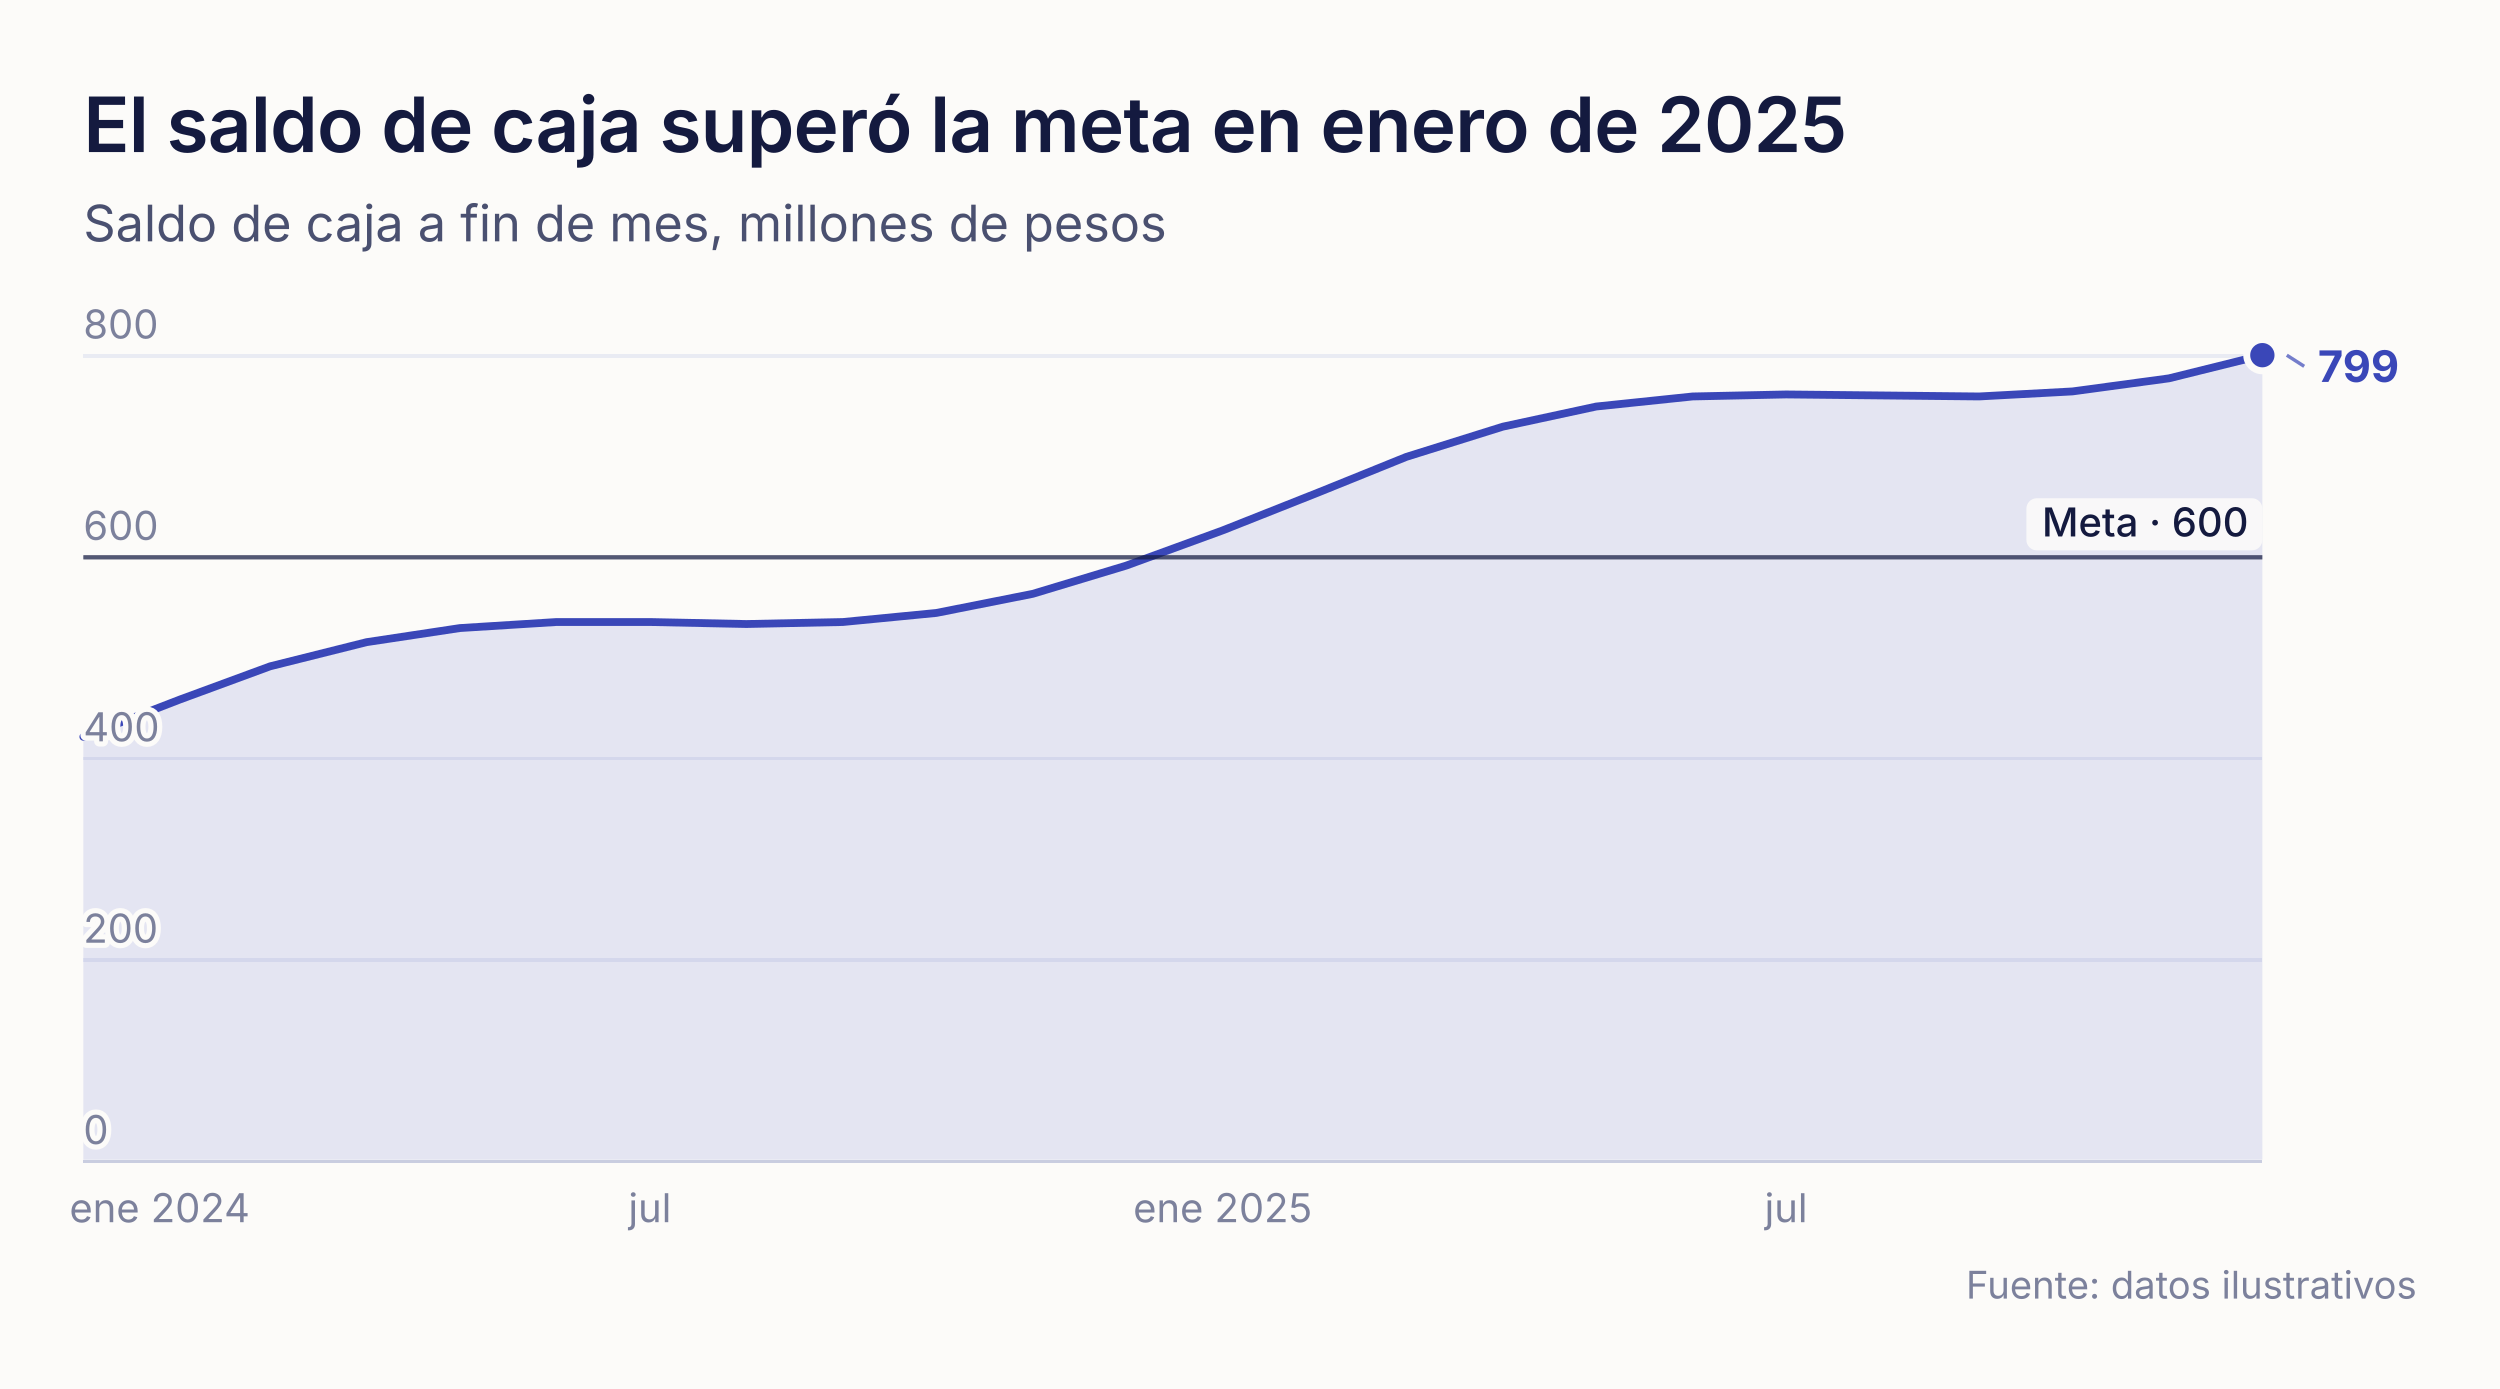
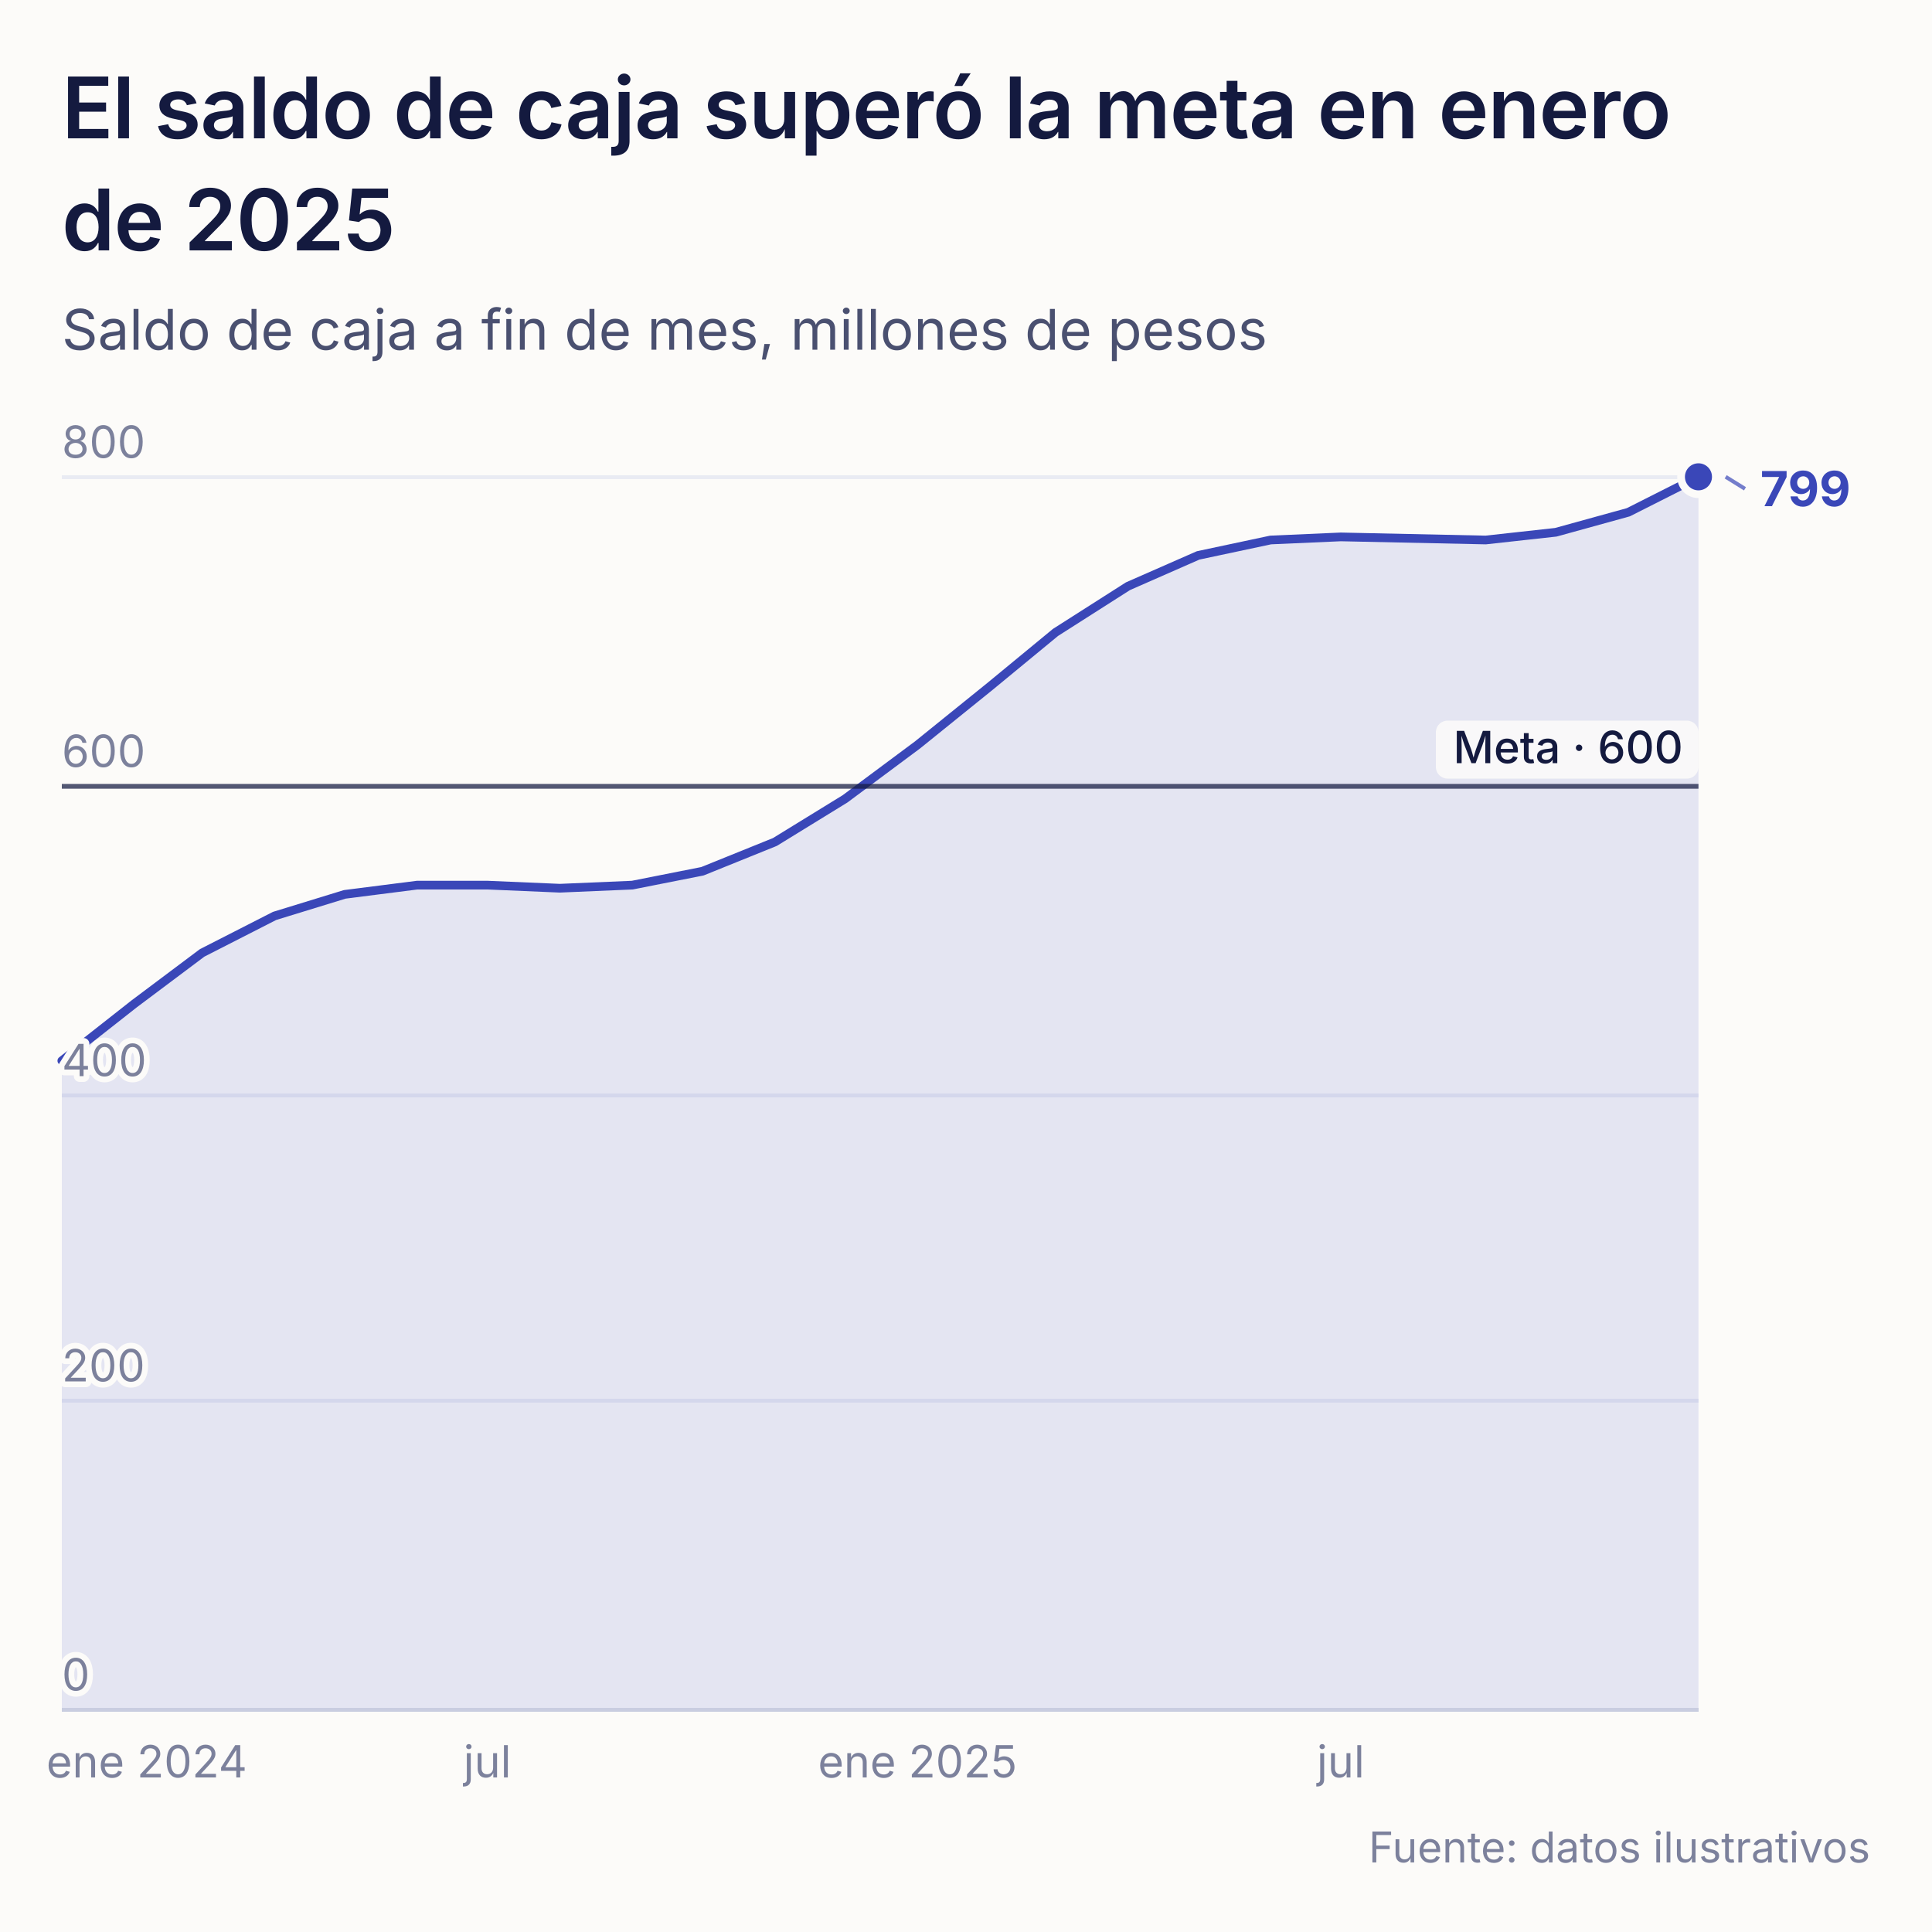
- <svg xmlns="http://www.w3.org/2000/svg" viewBox="0 0 720 400" width="720" height="400" role="img" aria-labelledby="pacuiqmi-t pacuiqmi-d" font-family="'Mozilla Text', 'Inter', system-ui, -apple-system, 'Segoe UI', Roboto, sans-serif" class="pa-chart" data-pa-type="area" data-pa-mode="light" style="max-width:100%;height:auto;font-variant-numeric:lining-nums">
+ <svg xmlns="http://www.w3.org/2000/svg" viewBox="0 0 500 500" width="500" height="500" role="img" aria-labelledby="pacuip3e-t pacuip3e-d" font-family="'Mozilla Text', 'Inter', system-ui, -apple-system, 'Segoe UI', Roboto, sans-serif" class="pa-chart" data-pa-type="area" data-pa-mode="light" style="display:block;width:100%;height:auto;max-width:100%;max-height:100%;font-variant-numeric:lining-nums">
  <style>.pa-m{transition:opacity .15s ease}.pa-focus .pa-m{opacity:.28}.pa-focus .pa-m.pa-on{opacity:1}</style>
-   <rect width="720" height="400" fill="#FCFBF9" />
+   <rect width="500" height="500" fill="#FCFBF9" />
  <g class="pa-header">
-     <text x="24" y="43.8" fill="#141A3F" font-size="22" font-weight="600" letter-spacing="-0.01em">El saldo de caja superó la meta en enero de 2025</text>
-     <text x="24" y="69.5" fill="#4A5070" font-size="14.5">Saldo de caja a fin de mes, millones de pesos</text>
+     <text x="16" y="35.8" fill="#141A3F" font-size="22" font-weight="600" letter-spacing="-0.01em">El saldo de caja superó la meta en enero</text>
+     <text x="16" y="64.8" fill="#141A3F" font-size="22" font-weight="600" letter-spacing="-0.01em">de 2025</text>
+     <text x="16" y="90.5" fill="#4A5070" font-size="14.5">Saldo de caja a fin de mes, millones de pesos</text>
  </g>
  <g class="pa-body">
    <g class="pa-grid">
-       <line x1="24" x2="651.56" y1="334.5" y2="334.5" stroke="#C9CDE0" stroke-width="1" shape-rendering="crispEdges" />
-       <line x1="24" x2="651.56" y1="276.5" y2="276.5" stroke="#E9EBF3" stroke-width="1" shape-rendering="crispEdges" />
-       <line x1="24" x2="651.56" y1="218.5" y2="218.5" stroke="#E9EBF3" stroke-width="1" shape-rendering="crispEdges" />
-       <line x1="24" x2="651.56" y1="160.5" y2="160.5" stroke="#E9EBF3" stroke-width="1" shape-rendering="crispEdges" />
-       <line x1="24" x2="651.56" y1="102.5" y2="102.5" stroke="#E9EBF3" stroke-width="1" shape-rendering="crispEdges" />
+       <line x1="16" x2="439.56" y1="442.5" y2="442.5" stroke="#C9CDE0" stroke-width="1" shape-rendering="crispEdges" />
+       <line x1="16" x2="439.56" y1="362.5" y2="362.5" stroke="#E9EBF3" stroke-width="1" shape-rendering="crispEdges" />
+       <line x1="16" x2="439.56" y1="283.5" y2="283.5" stroke="#E9EBF3" stroke-width="1" shape-rendering="crispEdges" />
+       <line x1="16" x2="439.56" y1="203.5" y2="203.5" stroke="#E9EBF3" stroke-width="1" shape-rendering="crispEdges" />
+       <line x1="16" x2="439.56" y1="123.5" y2="123.5" stroke="#E9EBF3" stroke-width="1" shape-rendering="crispEdges" />
    </g>
    <g>
-       <text x="20" y="352" fill="#7C819C" font-size="11.5" text-anchor="start">ene 2024</text>
-       <text x="187.17" y="352" fill="#7C819C" font-size="11.5" text-anchor="middle">jul</text>
-       <text x="352.13" y="352" fill="#7C819C" font-size="11.5" text-anchor="middle">ene 2025</text>
-       <text x="514.39" y="352" fill="#7C819C" font-size="11.5" text-anchor="middle">jul</text>
+       <text x="12" y="460" fill="#7C819C" font-size="11.5" text-anchor="start">ene 2024</text>
+       <text x="126.13" y="460" fill="#7C819C" font-size="11.5" text-anchor="middle">jul</text>
+       <text x="237.46" y="460" fill="#7C819C" font-size="11.5" text-anchor="middle">ene 2025</text>
+       <text x="346.98" y="460" fill="#7C819C" font-size="11.5" text-anchor="middle">jul</text>
    </g>
    <g class="pa-m" data-series="Saldo">
-       <path d="M24.00,212.20L51.79,201.47L77.79,191.90L105.58,184.94L132.48,180.88L160.27,179.14L187.17,179.14L214.96,179.72L242.75,179.14L269.65,176.53L297.44,171.02L324.33,162.90L352.13,152.75L379.92,141.73L405.02,131.58L432.81,122.88L459.71,117.08L487.50,114.18L514.39,113.60L542.19,113.89L569.98,114.18L596.87,112.73L624.67,108.96L651.56,102.29L651.56,334.00L24.00,334.00Z" fill="#3A47B8" fill-opacity="0.12" stroke="none" stroke-width="0" />
-       <path d="M24.00,212.20L51.79,201.47L77.79,191.90L105.58,184.94L132.48,180.88L160.27,179.14L187.17,179.14L214.96,179.72L242.75,179.14L269.65,176.53L297.44,171.02L324.33,162.90L352.13,152.75L379.92,141.73L405.02,131.58L432.81,122.88L459.71,117.08L487.50,114.18L514.39,113.60L542.19,113.89L569.98,114.18L596.87,112.73L624.67,108.96L651.56,102.29" fill="none" stroke="#3A47B8" stroke-width="2.25" stroke-linejoin="round" stroke-linecap="round" />
-       <circle cx="651.56" cy="102.29" r="4.5" fill="#3A47B8" stroke="#FCFBF9" stroke-width="2" />
+       <path d="M16.00,274.52L34.76,259.77L52.31,246.61L71.06,237.04L89.22,231.46L107.97,229.07L126.13,229.07L144.88,229.87L163.64,229.07L181.79,225.48L200.55,217.90L218.70,206.74L237.46,192.78L256.22,177.63L273.16,163.67L291.92,151.71L310.07,143.74L328.83,139.75L346.98,138.95L365.74,139.35L384.50,139.75L402.65,137.75L421.41,132.57L439.56,123.40L439.56,442.00L16.00,442.00Z" fill="#3A47B8" fill-opacity="0.12" stroke="none" stroke-width="0" />
+       <path d="M16.00,274.52L34.76,259.77L52.31,246.61L71.06,237.04L89.22,231.46L107.97,229.07L126.13,229.07L144.88,229.87L163.64,229.07L181.79,225.48L200.55,217.90L218.70,206.74L237.46,192.78L256.22,177.63L273.16,163.67L291.92,151.71L310.07,143.74L328.83,139.75L346.98,138.95L365.74,139.35L384.50,139.75L402.65,137.75L421.41,132.57L439.56,123.40" fill="none" stroke="#3A47B8" stroke-width="2.25" stroke-linejoin="round" stroke-linecap="round" />
+       <circle cx="439.56" cy="123.4" r="4.5" fill="#3A47B8" stroke="#FCFBF9" stroke-width="2" />
    </g>
    <g class="pa-refs">
-       <line x1="24" x2="651.56" y1="160.5" y2="160.5" stroke="#141A3F" stroke-width="1.25" opacity="0.7" />
-       <rect x="583.61" y="143.5" width="67.95" height="15" rx="3" fill="#FCFBF9" opacity="0.9" />
-       <text x="647.56" y="154.5" fill="#141A3F" font-size="11.5" font-weight="500" text-anchor="end">Meta · 600</text>
+       <line x1="16" x2="439.56" y1="203.5" y2="203.5" stroke="#141A3F" stroke-width="1.25" opacity="0.7" />
+       <rect x="371.61" y="186.5" width="67.95" height="15" rx="3" fill="#FCFBF9" opacity="0.9" />
+       <text x="435.56" y="197.5" fill="#141A3F" font-size="11.5" font-weight="500" text-anchor="end">Meta · 600</text>
    </g>
    <g class="pa-axis pa-axis-y">
-       <text x="24" y="329.5" fill="#7C819C" font-size="11.5" stroke="#FCFBF9" stroke-width="3" paint-order="stroke" stroke-linejoin="round">0</text>
-       <text x="24" y="271.5" fill="#7C819C" font-size="11.5" stroke="#FCFBF9" stroke-width="3" paint-order="stroke" stroke-linejoin="round">200</text>
-       <text x="24" y="213.5" fill="#7C819C" font-size="11.5" stroke="#FCFBF9" stroke-width="3" paint-order="stroke" stroke-linejoin="round">400</text>
-       <text x="24" y="155.5" fill="#7C819C" font-size="11.5" stroke="#FCFBF9" stroke-width="3" paint-order="stroke" stroke-linejoin="round">600</text>
-       <text x="24" y="97.5" fill="#7C819C" font-size="11.5" stroke="#FCFBF9" stroke-width="3" paint-order="stroke" stroke-linejoin="round">800</text>
+       <text x="16" y="437.5" fill="#7C819C" font-size="11.5" stroke="#FCFBF9" stroke-width="3" paint-order="stroke" stroke-linejoin="round">0</text>
+       <text x="16" y="357.5" fill="#7C819C" font-size="11.5" stroke="#FCFBF9" stroke-width="3" paint-order="stroke" stroke-linejoin="round">200</text>
+       <text x="16" y="278.5" fill="#7C819C" font-size="11.5" stroke="#FCFBF9" stroke-width="3" paint-order="stroke" stroke-linejoin="round">400</text>
+       <text x="16" y="198.5" fill="#7C819C" font-size="11.5" stroke="#FCFBF9" stroke-width="3" paint-order="stroke" stroke-linejoin="round">600</text>
+       <text x="16" y="118.5" fill="#7C819C" font-size="11.5" stroke="#FCFBF9" stroke-width="3" paint-order="stroke" stroke-linejoin="round">800</text>
    </g>
    <g class="pa-endlabel">
-       <path d="M658.6,102.3L658.6,102.3L663.6,105.5" fill="none" stroke="#3A47B8" stroke-width="1" opacity="0.7" />
-       <text x="667.56" y="110" fill="#3A47B8" font-size="12.5" font-weight="700">799</text>
+       <path d="M446.6,123.4L446.6,123.4L451.6,126.5" fill="none" stroke="#3A47B8" stroke-width="1" opacity="0.7" />
+       <text x="455.56" y="131" fill="#3A47B8" font-size="12.5" font-weight="700">799</text>
    </g>
-     <rect class="pa-cross" x="20" y="102" width="635.56" height="232" fill="transparent" data-cross="[{&quot;x&quot;:24,&quot;t&quot;:&quot;ene 2024&quot;,&quot;v&quot;:[[&quot;Saldo&quot;,&quot;#3A47B8&quot;,212.2,&quot;420&quot;]]},{&quot;x&quot;:51.8,&quot;t&quot;:&quot;feb 2024&quot;,&quot;v&quot;:[[&quot;Saldo&quot;,&quot;#3A47B8&quot;,201.5,&quot;457&quot;]]},{&quot;x&quot;:77.8,&quot;t&quot;:&quot;mar 2024&quot;,&quot;v&quot;:[[&quot;Saldo&quot;,&quot;#3A47B8&quot;,191.9,&quot;490&quot;]]},{&quot;x&quot;:105.6,&quot;t&quot;:&quot;abr 2024&quot;,&quot;v&quot;:[[&quot;Saldo&quot;,&quot;#3A47B8&quot;,184.9,&quot;514&quot;]]},{&quot;x&quot;:132.5,&quot;t&quot;:&quot;may 2024&quot;,&quot;v&quot;:[[&quot;Saldo&quot;,&quot;#3A47B8&quot;,180.9,&quot;528&quot;]]},{&quot;x&quot;:160.3,&quot;t&quot;:&quot;jun 2024&quot;,&quot;v&quot;:[[&quot;Saldo&quot;,&quot;#3A47B8&quot;,179.1,&quot;534&quot;]]},{&quot;x&quot;:187.2,&quot;t&quot;:&quot;jul 2024&quot;,&quot;v&quot;:[[&quot;Saldo&quot;,&quot;#3A47B8&quot;,179.1,&quot;534&quot;]]},{&quot;x&quot;:215,&quot;t&quot;:&quot;ago 2024&quot;,&quot;v&quot;:[[&quot;Saldo&quot;,&quot;#3A47B8&quot;,179.7,&quot;532&quot;]]},{&quot;x&quot;:242.8,&quot;t&quot;:&quot;sep 2024&quot;,&quot;v&quot;:[[&quot;Saldo&quot;,&quot;#3A47B8&quot;,179.1,&quot;534&quot;]]},{&quot;x&quot;:269.6,&quot;t&quot;:&quot;oct 2024&quot;,&quot;v&quot;:[[&quot;Saldo&quot;,&quot;#3A47B8&quot;,176.5,&quot;543&quot;]]},{&quot;x&quot;:297.4,&quot;t&quot;:&quot;nov 2024&quot;,&quot;v&quot;:[[&quot;Saldo&quot;,&quot;#3A47B8&quot;,171,&quot;562&quot;]]},{&quot;x&quot;:324.3,&quot;t&quot;:&quot;dic 2024&quot;,&quot;v&quot;:[[&quot;Saldo&quot;,&quot;#3A47B8&quot;,162.9,&quot;590&quot;]]},{&quot;x&quot;:352.1,&quot;t&quot;:&quot;ene 2025&quot;,&quot;v&quot;:[[&quot;Saldo&quot;,&quot;#3A47B8&quot;,152.8,&quot;625&quot;]]},{&quot;x&quot;:379.9,&quot;t&quot;:&quot;feb 2025&quot;,&quot;v&quot;:[[&quot;Saldo&quot;,&quot;#3A47B8&quot;,141.7,&quot;663&quot;]]},{&quot;x&quot;:405,&quot;t&quot;:&quot;mar 2025&quot;,&quot;v&quot;:[[&quot;Saldo&quot;,&quot;#3A47B8&quot;,131.6,&quot;698&quot;]]},{&quot;x&quot;:432.8,&quot;t&quot;:&quot;abr 2025&quot;,&quot;v&quot;:[[&quot;Saldo&quot;,&quot;#3A47B8&quot;,122.9,&quot;728&quot;]]},{&quot;x&quot;:459.7,&quot;t&quot;:&quot;may 2025&quot;,&quot;v&quot;:[[&quot;Saldo&quot;,&quot;#3A47B8&quot;,117.1,&quot;748&quot;]]},{&quot;x&quot;:487.5,&quot;t&quot;:&quot;jun 2025&quot;,&quot;v&quot;:[[&quot;Saldo&quot;,&quot;#3A47B8&quot;,114.2,&quot;758&quot;]]},{&quot;x&quot;:514.4,&quot;t&quot;:&quot;jul 2025&quot;,&quot;v&quot;:[[&quot;Saldo&quot;,&quot;#3A47B8&quot;,113.6,&quot;760&quot;]]},{&quot;x&quot;:542.2,&quot;t&quot;:&quot;ago 2025&quot;,&quot;v&quot;:[[&quot;Saldo&quot;,&quot;#3A47B8&quot;,113.9,&quot;759&quot;]]},{&quot;x&quot;:570,&quot;t&quot;:&quot;sep 2025&quot;,&quot;v&quot;:[[&quot;Saldo&quot;,&quot;#3A47B8&quot;,114.2,&quot;758&quot;]]},{&quot;x&quot;:596.9,&quot;t&quot;:&quot;oct 2025&quot;,&quot;v&quot;:[[&quot;Saldo&quot;,&quot;#3A47B8&quot;,112.7,&quot;763&quot;]]},{&quot;x&quot;:624.7,&quot;t&quot;:&quot;nov 2025&quot;,&quot;v&quot;:[[&quot;Saldo&quot;,&quot;#3A47B8&quot;,109,&quot;776&quot;]]},{&quot;x&quot;:651.6,&quot;t&quot;:&quot;dic 2025&quot;,&quot;v&quot;:[[&quot;Saldo&quot;,&quot;#3A47B8&quot;,102.3,&quot;799&quot;]]}]" data-y0="102" data-y1="334" />
+     <rect class="pa-cross" x="12" y="123" width="431.56" height="319" fill="transparent" data-cross="[{&quot;x&quot;:16,&quot;t&quot;:&quot;ene 2024&quot;,&quot;v&quot;:[[&quot;Saldo&quot;,&quot;#3A47B8&quot;,274.5,&quot;420&quot;]]},{&quot;x&quot;:34.8,&quot;t&quot;:&quot;feb 2024&quot;,&quot;v&quot;:[[&quot;Saldo&quot;,&quot;#3A47B8&quot;,259.8,&quot;457&quot;]]},{&quot;x&quot;:52.3,&quot;t&quot;:&quot;mar 2024&quot;,&quot;v&quot;:[[&quot;Saldo&quot;,&quot;#3A47B8&quot;,246.6,&quot;490&quot;]]},{&quot;x&quot;:71.1,&quot;t&quot;:&quot;abr 2024&quot;,&quot;v&quot;:[[&quot;Saldo&quot;,&quot;#3A47B8&quot;,237,&quot;514&quot;]]},{&quot;x&quot;:89.2,&quot;t&quot;:&quot;may 2024&quot;,&quot;v&quot;:[[&quot;Saldo&quot;,&quot;#3A47B8&quot;,231.5,&quot;528&quot;]]},{&quot;x&quot;:108,&quot;t&quot;:&quot;jun 2024&quot;,&quot;v&quot;:[[&quot;Saldo&quot;,&quot;#3A47B8&quot;,229.1,&quot;534&quot;]]},{&quot;x&quot;:126.1,&quot;t&quot;:&quot;jul 2024&quot;,&quot;v&quot;:[[&quot;Saldo&quot;,&quot;#3A47B8&quot;,229.1,&quot;534&quot;]]},{&quot;x&quot;:144.9,&quot;t&quot;:&quot;ago 2024&quot;,&quot;v&quot;:[[&quot;Saldo&quot;,&quot;#3A47B8&quot;,229.9,&quot;532&quot;]]},{&quot;x&quot;:163.6,&quot;t&quot;:&quot;sep 2024&quot;,&quot;v&quot;:[[&quot;Saldo&quot;,&quot;#3A47B8&quot;,229.1,&quot;534&quot;]]},{&quot;x&quot;:181.8,&quot;t&quot;:&quot;oct 2024&quot;,&quot;v&quot;:[[&quot;Saldo&quot;,&quot;#3A47B8&quot;,225.5,&quot;543&quot;]]},{&quot;x&quot;:200.6,&quot;t&quot;:&quot;nov 2024&quot;,&quot;v&quot;:[[&quot;Saldo&quot;,&quot;#3A47B8&quot;,217.9,&quot;562&quot;]]},{&quot;x&quot;:218.7,&quot;t&quot;:&quot;dic 2024&quot;,&quot;v&quot;:[[&quot;Saldo&quot;,&quot;#3A47B8&quot;,206.7,&quot;590&quot;]]},{&quot;x&quot;:237.5,&quot;t&quot;:&quot;ene 2025&quot;,&quot;v&quot;:[[&quot;Saldo&quot;,&quot;#3A47B8&quot;,192.8,&quot;625&quot;]]},{&quot;x&quot;:256.2,&quot;t&quot;:&quot;feb 2025&quot;,&quot;v&quot;:[[&quot;Saldo&quot;,&quot;#3A47B8&quot;,177.6,&quot;663&quot;]]},{&quot;x&quot;:273.2,&quot;t&quot;:&quot;mar 2025&quot;,&quot;v&quot;:[[&quot;Saldo&quot;,&quot;#3A47B8&quot;,163.7,&quot;698&quot;]]},{&quot;x&quot;:291.9,&quot;t&quot;:&quot;abr 2025&quot;,&quot;v&quot;:[[&quot;Saldo&quot;,&quot;#3A47B8&quot;,151.7,&quot;728&quot;]]},{&quot;x&quot;:310.1,&quot;t&quot;:&quot;may 2025&quot;,&quot;v&quot;:[[&quot;Saldo&quot;,&quot;#3A47B8&quot;,143.7,&quot;748&quot;]]},{&quot;x&quot;:328.8,&quot;t&quot;:&quot;jun 2025&quot;,&quot;v&quot;:[[&quot;Saldo&quot;,&quot;#3A47B8&quot;,139.7,&quot;758&quot;]]},{&quot;x&quot;:347,&quot;t&quot;:&quot;jul 2025&quot;,&quot;v&quot;:[[&quot;Saldo&quot;,&quot;#3A47B8&quot;,138.9,&quot;760&quot;]]},{&quot;x&quot;:365.7,&quot;t&quot;:&quot;ago 2025&quot;,&quot;v&quot;:[[&quot;Saldo&quot;,&quot;#3A47B8&quot;,139.3,&quot;759&quot;]]},{&quot;x&quot;:384.5,&quot;t&quot;:&quot;sep 2025&quot;,&quot;v&quot;:[[&quot;Saldo&quot;,&quot;#3A47B8&quot;,139.7,&quot;758&quot;]]},{&quot;x&quot;:402.7,&quot;t&quot;:&quot;oct 2025&quot;,&quot;v&quot;:[[&quot;Saldo&quot;,&quot;#3A47B8&quot;,137.8,&quot;763&quot;]]},{&quot;x&quot;:421.4,&quot;t&quot;:&quot;nov 2025&quot;,&quot;v&quot;:[[&quot;Saldo&quot;,&quot;#3A47B8&quot;,132.6,&quot;776&quot;]]},{&quot;x&quot;:439.6,&quot;t&quot;:&quot;dic 2025&quot;,&quot;v&quot;:[[&quot;Saldo&quot;,&quot;#3A47B8&quot;,123.4,&quot;799&quot;]]}]" data-y0="123" data-y1="442" />
  </g>
-   <text x="696" y="374" fill="#7C819C" font-size="11" text-anchor="end">Fuente: datos ilustrativos</text>
+   <text x="484" y="482" fill="#7C819C" font-size="11" text-anchor="end">Fuente: datos ilustrativos</text>
</svg>
